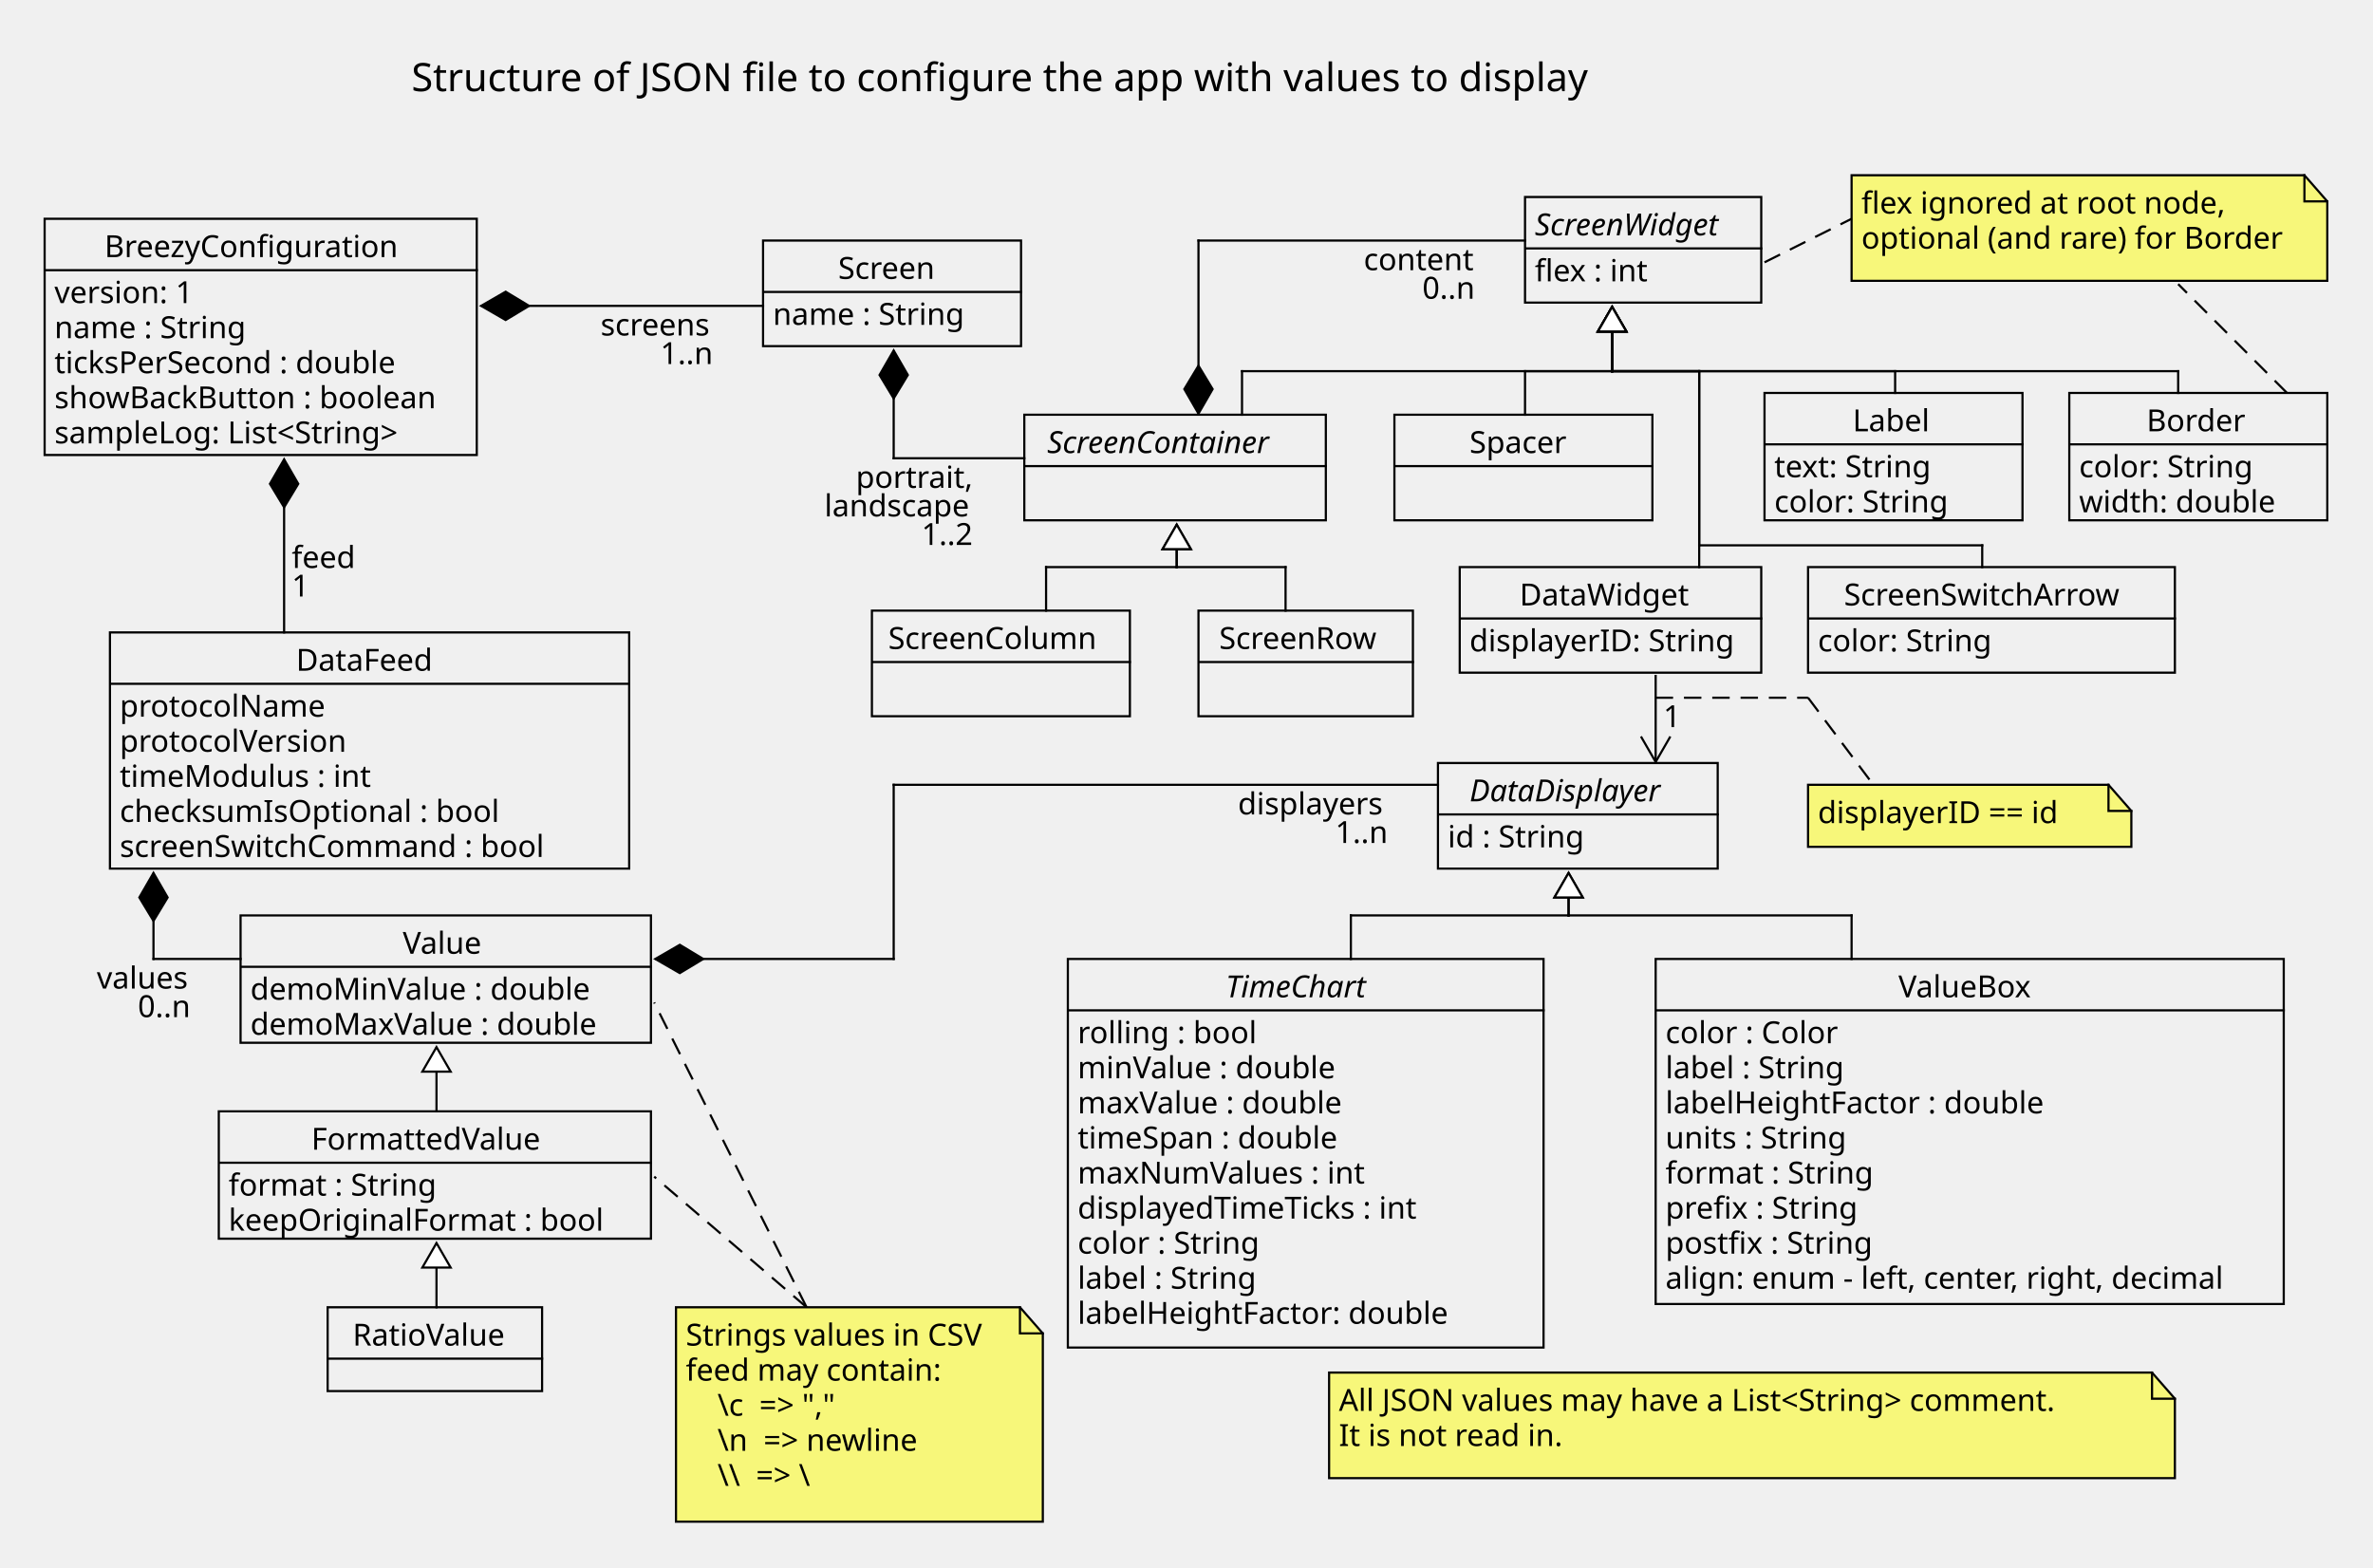
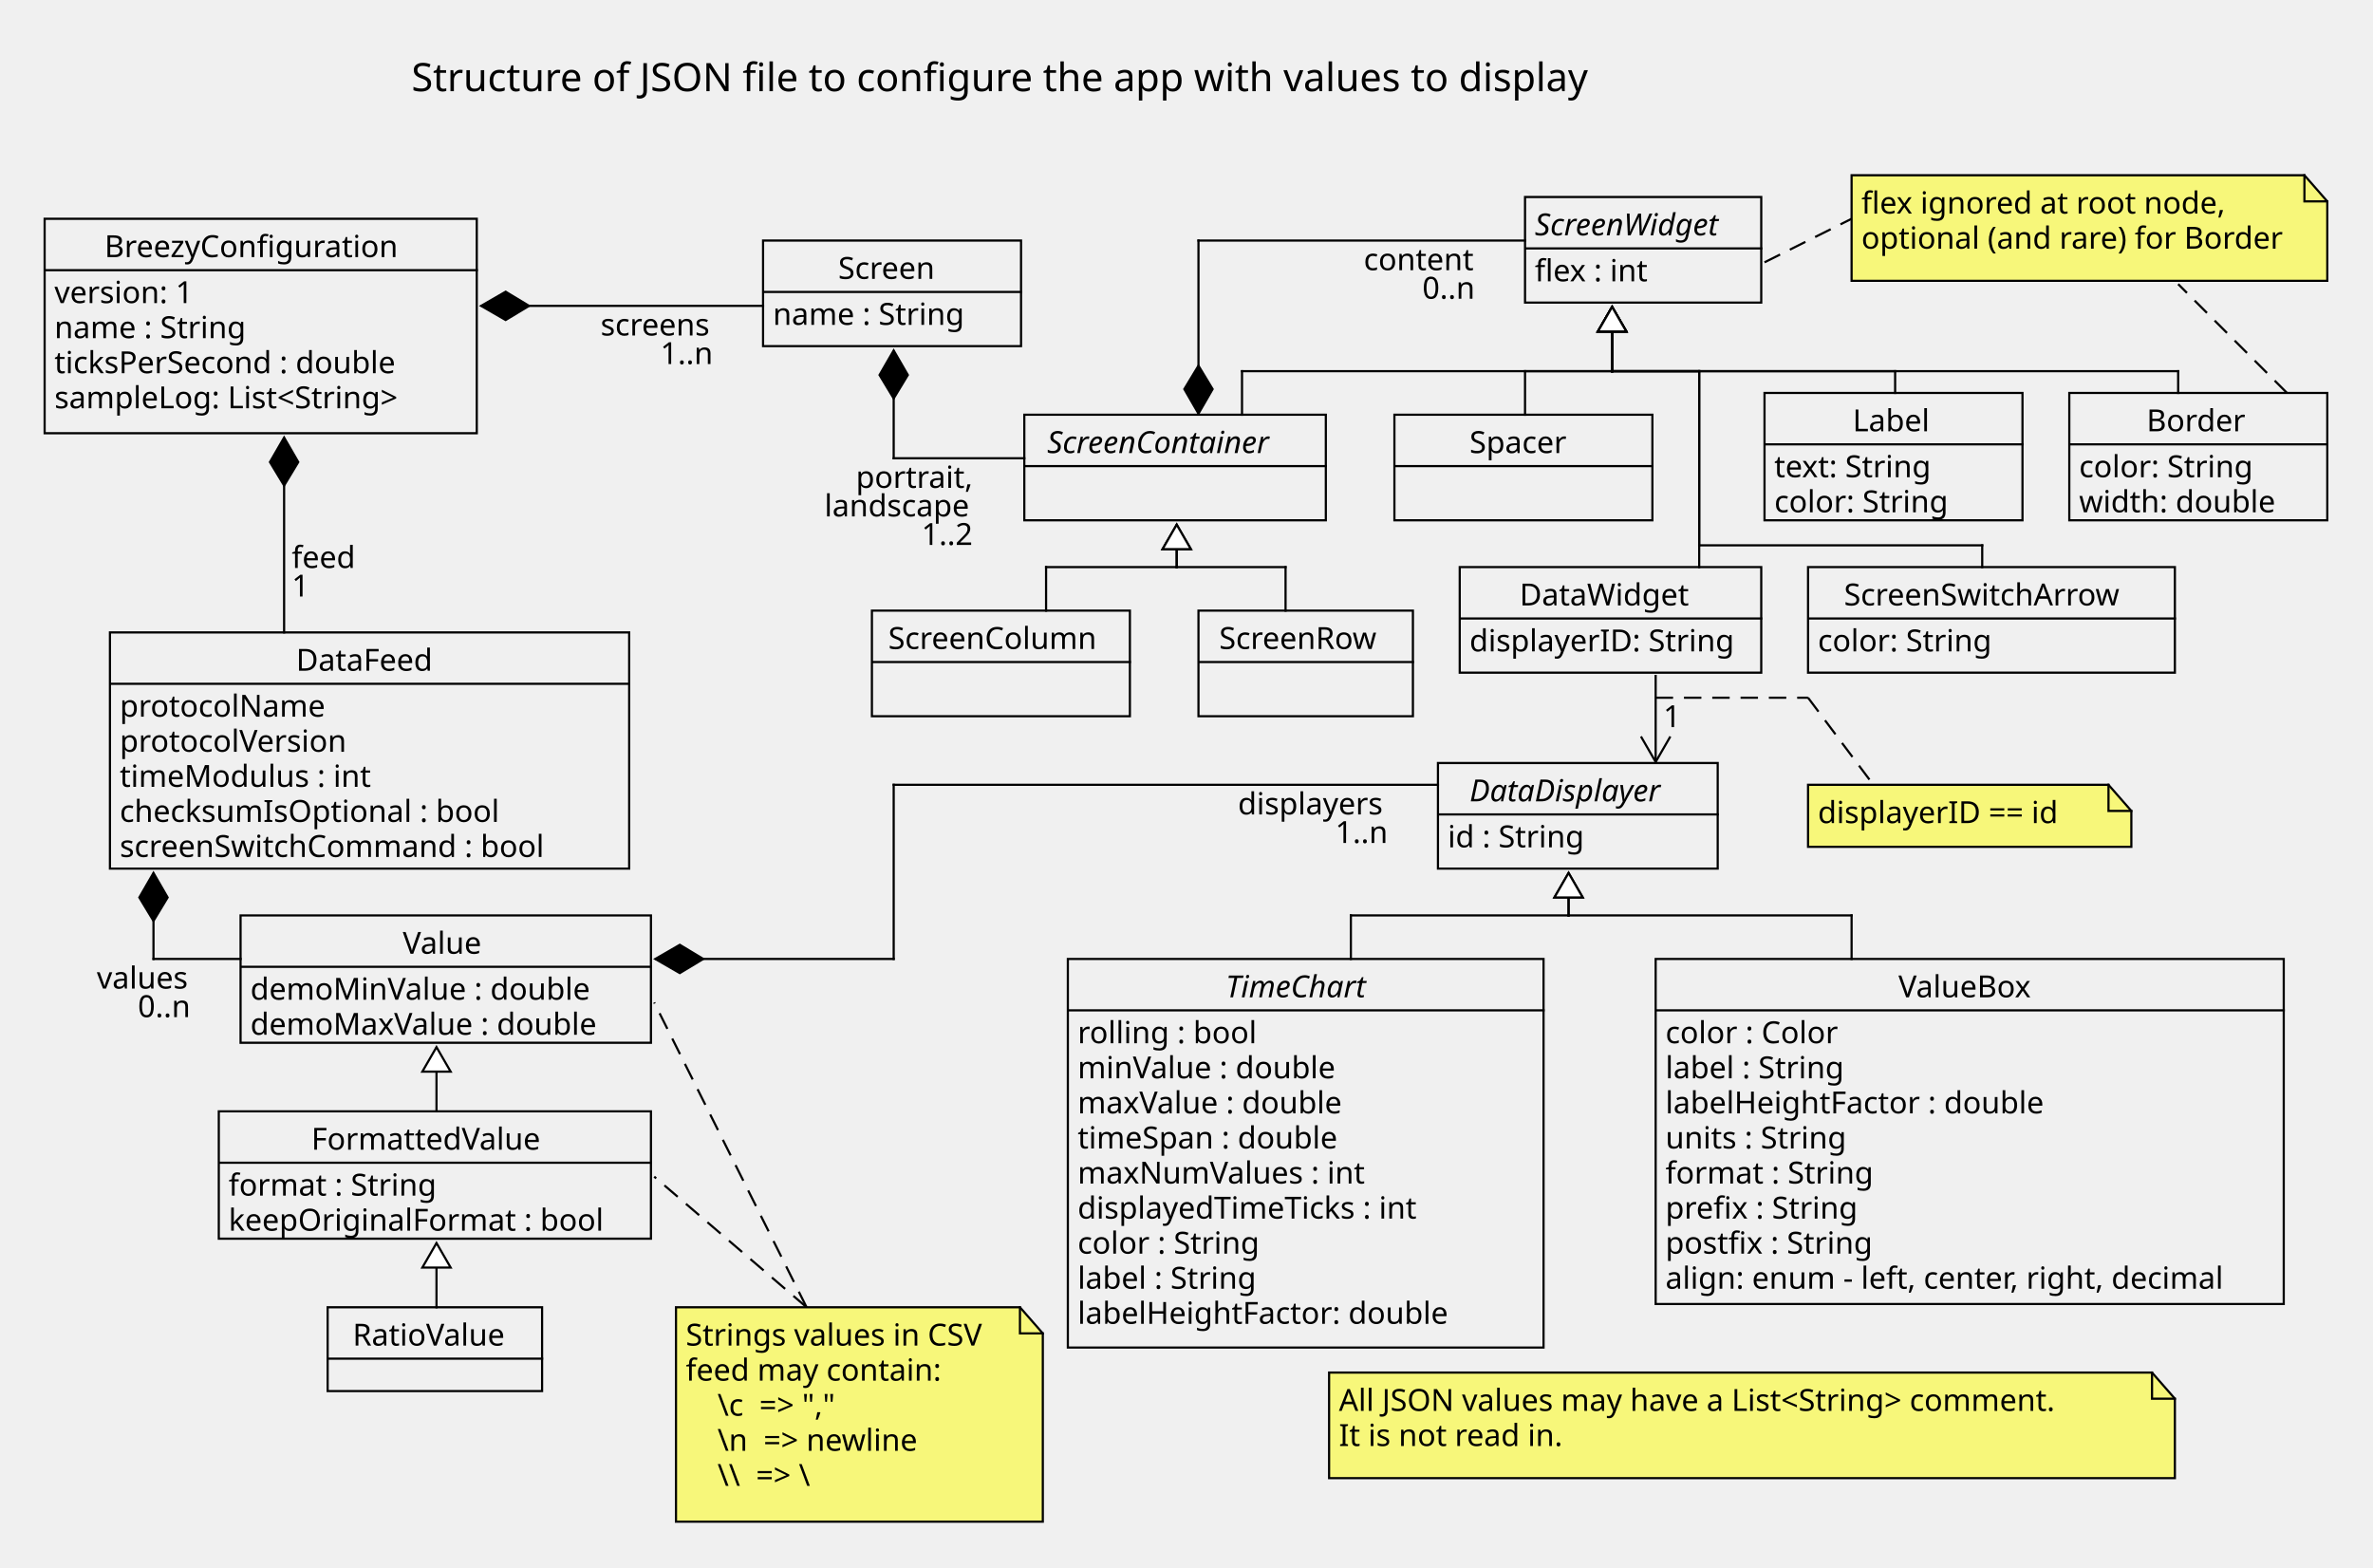
<svg xmlns="http://www.w3.org/2000/svg" fill-opacity="1" color-rendering="auto" color-interpolation="auto" text-rendering="auto" stroke="black" stroke-linecap="square" width="1090" stroke-miterlimit="10" shape-rendering="auto" stroke-opacity="1" fill="black" stroke-dasharray="none" font-weight="normal" stroke-width="1" viewBox="30 0 1090 720" height="720" font-family="'Dialog'" font-style="normal" stroke-linejoin="miter" font-size="12px" stroke-dashoffset="0" image-rendering="auto">
  <defs id="genericDefs" />
  <g>
    <defs id="defs1">
      <clipPath clipPathUnits="userSpaceOnUse" id="clipPath1">
        <path d="M0 0 L2147483647 0 L2147483647 2147483647 L0 2147483647 L0 0 Z" />
      </clipPath>
      <clipPath clipPathUnits="userSpaceOnUse" id="clipPath2">
        <path d="M0 0 L0 100 L170 100 L170 0 Z" />
      </clipPath>
      <clipPath clipPathUnits="userSpaceOnUse" id="clipPath3">
        <path d="M0 0 L0 60 L120 60 L120 0 Z" />
      </clipPath>
      <clipPath clipPathUnits="userSpaceOnUse" id="clipPath4">
        <path d="M0 0 L0 50 L390 50 L390 0 Z" />
      </clipPath>
      <clipPath clipPathUnits="userSpaceOnUse" id="clipPath5">
        <path d="M0 0 L0 60 L190 60 L190 0 Z" />
      </clipPath>
      <clipPath clipPathUnits="userSpaceOnUse" id="clipPath6">
        <path d="M0 0 L0 50 L170 50 L170 0 Z" />
      </clipPath>
      <clipPath clipPathUnits="userSpaceOnUse" id="clipPath7">
        <path d="M0 0 L0 30 L150 30 L150 0 Z" />
      </clipPath>
      <clipPath clipPathUnits="userSpaceOnUse" id="clipPath8">
        <path d="M0 0 L0 40 L100 40 L100 0 Z" />
      </clipPath>
      <clipPath clipPathUnits="userSpaceOnUse" id="clipPath9">
        <path d="M0 0 L0 50 L140 50 L140 0 Z" />
      </clipPath>
      <clipPath clipPathUnits="userSpaceOnUse" id="clipPath10">
        <path d="M0 0 L0 50 L130 50 L130 0 Z" />
      </clipPath>
      <clipPath clipPathUnits="userSpaceOnUse" id="clipPath11">
        <path d="M0 0 L0 50 L220 50 L220 0 Z" />
      </clipPath>
      <clipPath clipPathUnits="userSpaceOnUse" id="clipPath12">
        <path d="M0 0 L0 50 L120 50 L120 0 Z" />
      </clipPath>
      <clipPath clipPathUnits="userSpaceOnUse" id="clipPath13">
        <path d="M0 0 L0 160 L290 160 L290 0 Z" />
      </clipPath>
      <clipPath clipPathUnits="userSpaceOnUse" id="clipPath14">
        <path d="M0 0 L0 180 L220 180 L220 0 Z" />
      </clipPath>
      <clipPath clipPathUnits="userSpaceOnUse" id="clipPath15">
        <path d="M0 0 L0 50 L100 50 L100 0 Z" />
      </clipPath>
      <clipPath clipPathUnits="userSpaceOnUse" id="clipPath16">
        <path d="M0 0 L0 50 L110 50 L110 0 Z" />
      </clipPath>
      <clipPath clipPathUnits="userSpaceOnUse" id="clipPath17">
        <path d="M0 0 L0 60 L200 60 L200 0 Z" />
      </clipPath>
      <clipPath clipPathUnits="userSpaceOnUse" id="clipPath18">
        <path d="M0 0 L0 110 L240 110 L240 0 Z" />
      </clipPath>
      <clipPath clipPathUnits="userSpaceOnUse" id="clipPath19">
        <path d="M0 0 L0 40 L680 40 L680 0 Z" />
      </clipPath>
      <clipPath clipPathUnits="userSpaceOnUse" id="clipPath20">
-         <path d="M0 0 L0 110 L200 110 L200 0 Z" />
+         <path d="M0 0 L0 100 L200 100 L200 0 Z" />
      </clipPath>
      <clipPath clipPathUnits="userSpaceOnUse" id="clipPath21">
        <path d="M0 0 L0 90 L100 90 L100 0 Z" />
      </clipPath>
      <clipPath clipPathUnits="userSpaceOnUse" id="clipPath22">
        <path d="M0 0 L0 170 L100 170 L100 0 Z" />
      </clipPath>
      <clipPath clipPathUnits="userSpaceOnUse" id="clipPath23">
        <path d="M0 0 L0 80 L80 80 L80 0 Z" />
      </clipPath>
      <clipPath clipPathUnits="userSpaceOnUse" id="clipPath24">
        <path d="M0 0 L0 70 L290 70 L290 0 Z" />
      </clipPath>
      <clipPath clipPathUnits="userSpaceOnUse" id="clipPath25">
        <path d="M0 0 L0 60 L30 60 L30 0 Z" />
      </clipPath>
      <clipPath clipPathUnits="userSpaceOnUse" id="clipPath26">
        <path d="M0 0 L0 150 L200 150 L200 0 Z" />
      </clipPath>
      <clipPath clipPathUnits="userSpaceOnUse" id="clipPath27">
        <path d="M0 0 L0 70 L130 70 L130 0 Z" />
      </clipPath>
      <clipPath clipPathUnits="userSpaceOnUse" id="clipPath28">
        <path d="M0 0 L0 150 L70 150 L70 0 Z" />
      </clipPath>
      <clipPath clipPathUnits="userSpaceOnUse" id="clipPath29">
        <path d="M0 0 L0 70 L40 70 L40 0 Z" />
      </clipPath>
      <clipPath clipPathUnits="userSpaceOnUse" id="clipPath30">
        <path d="M0 0 L0 110 L390 110 L390 0 Z" />
      </clipPath>
      <clipPath clipPathUnits="userSpaceOnUse" id="clipPath31">
        <path d="M0 0 L0 70 L160 70 L160 0 Z" />
      </clipPath>
      <clipPath clipPathUnits="userSpaceOnUse" id="clipPath32">
        <path d="M0 0 L0 50 L70 50 L70 0 Z" />
      </clipPath>
      <clipPath clipPathUnits="userSpaceOnUse" id="clipPath33">
        <path d="M0 0 L0 80 L70 80 L70 0 Z" />
      </clipPath>
      <clipPath clipPathUnits="userSpaceOnUse" id="clipPath34">
        <path d="M0 0 L0 110 L120 110 L120 0 Z" />
      </clipPath>
      <clipPath clipPathUnits="userSpaceOnUse" id="clipPath35">
        <path d="M0 0 L0 80 L200 80 L200 0 Z" />
      </clipPath>
      <clipPath clipPathUnits="userSpaceOnUse" id="clipPath36">
        <path d="M0 0 L0 110 L180 110 L180 0 Z" />
      </clipPath>
      <clipPath clipPathUnits="userSpaceOnUse" id="clipPath37">
        <path d="M0 0 L0 70 L80 70 L80 0 Z" />
      </clipPath>
      <clipPath clipPathUnits="userSpaceOnUse" id="clipPath38">
        <path d="M0 0 L0 70 L90 70 L90 0 Z" />
      </clipPath>
      <clipPath clipPathUnits="userSpaceOnUse" id="clipPath39">
        <path d="M0 0 L0 50 L160 50 L160 0 Z" />
      </clipPath>
      <clipPath clipPathUnits="userSpaceOnUse" id="clipPath40">
-         <path d="M0 0 L0 110 L60 110 L60 0 Z" />
+         <path d="M0 0 L0 120 L60 120 L60 0 Z" />
      </clipPath>
      <clipPath clipPathUnits="userSpaceOnUse" id="clipPath41">
        <path d="M0 0 L0 90 L90 90 L90 0 Z" />
      </clipPath>
    </defs>
    <g fill="rgb(255,255,0)" fill-opacity="0.49" transform="translate(340,600)" stroke-opacity="0.49" stroke="rgb(255,255,0)">
      <path d="M0.5 0.5 L158.5 0.5 L169 12.5 L169 99 L0.5 99 Z" stroke="none" clip-path="url(#clipPath2)" />
    </g>
    <g transform="translate(340,600)">
      <path fill="none" d="M0.5 0.5 L158.5 0.5 L169 12.5 L169 99 L0.5 99 Z" clip-path="url(#clipPath2)" />
      <path fill="none" d="M158.5 0.5 L158.5 12.5 L169 12.5" clip-path="url(#clipPath2)" />
      <text x="5" font-size="14px" y="18.109" clip-path="url(#clipPath2)" font-family="sans-serif" stroke="none" xml:space="preserve">Strings values in CSV</text>
      <text x="5" font-size="14px" y="34.219" clip-path="url(#clipPath2)" font-family="sans-serif" stroke="none" xml:space="preserve">feed may contain:</text>
      <text x="5" font-size="14px" y="50.328" clip-path="url(#clipPath2)" font-family="sans-serif" stroke="none" xml:space="preserve">    \c  =&gt; ","</text>
      <text x="5" font-size="14px" y="66.438" clip-path="url(#clipPath2)" font-family="sans-serif" stroke="none" xml:space="preserve">    \n  =&gt; newline</text>
      <text x="5" font-size="14px" y="82.547" clip-path="url(#clipPath2)" font-family="sans-serif" stroke="none" xml:space="preserve">    \\  =&gt; \</text>
    </g>
    <g fill="rgb(255,255,255)" fill-opacity="0" transform="translate(980,180)" stroke-opacity="0" stroke="rgb(255,255,255)">
      <rect x="0.5" width="118.5" height="58.5" y="0.5" clip-path="url(#clipPath3)" stroke="none" />
    </g>
    <g transform="translate(980,180)">
      <rect fill="none" x="0.5" width="118.5" height="58.5" y="0.5" clip-path="url(#clipPath3)" />
      <text x="36" font-size="14px" y="18.109" clip-path="url(#clipPath3)" font-family="sans-serif" stroke="none" xml:space="preserve">Border</text>
      <path fill="none" d="M1 24.109 L119 24.109" clip-path="url(#clipPath3)" />
      <text x="5" font-size="14px" y="39.219" clip-path="url(#clipPath3)" font-family="sans-serif" stroke="none" xml:space="preserve">color: String</text>
      <text x="5" font-size="14px" y="55.328" clip-path="url(#clipPath3)" font-family="sans-serif" stroke="none" xml:space="preserve">width: double</text>
    </g>
    <g fill="rgb(255,255,0)" fill-opacity="0.49" transform="translate(640,630)" stroke-opacity="0.49" stroke="rgb(255,255,0)">
      <path d="M0.5 0.5 L378.5 0.5 L389 12.5 L389 49 L0.5 49 Z" stroke="none" clip-path="url(#clipPath4)" />
    </g>
    <g transform="translate(640,630)">
      <path fill="none" d="M0.5 0.5 L378.5 0.5 L389 12.5 L389 49 L0.5 49 Z" clip-path="url(#clipPath4)" />
      <path fill="none" d="M378.5 0.5 L378.5 12.5 L389 12.5" clip-path="url(#clipPath4)" />
      <text x="5" font-size="14px" y="18.109" clip-path="url(#clipPath4)" font-family="sans-serif" stroke="none" xml:space="preserve">All JSON values may have a List&lt;String&gt; comment.</text>
      <text x="5" font-size="14px" y="34.219" clip-path="url(#clipPath4)" font-family="sans-serif" stroke="none" xml:space="preserve">It is not read in.</text>
    </g>
    <g fill="rgb(255,255,255)" fill-opacity="0" transform="translate(140,420)" stroke-opacity="0" stroke="rgb(255,255,255)">
      <rect x="0.5" width="188.5" height="58.5" y="0.5" clip-path="url(#clipPath5)" stroke="none" />
    </g>
    <g transform="translate(140,420)">
      <rect fill="none" x="0.5" width="188.5" height="58.5" y="0.5" clip-path="url(#clipPath5)" />
      <text x="75" font-size="14px" y="18.109" clip-path="url(#clipPath5)" font-family="sans-serif" stroke="none" xml:space="preserve">Value</text>
      <path fill="none" d="M1 24.109 L189 24.109" clip-path="url(#clipPath5)" />
      <text x="5" font-size="14px" y="39.219" clip-path="url(#clipPath5)" font-family="sans-serif" stroke="none" xml:space="preserve">demoMinValue : double</text>
      <text x="5" font-size="14px" y="55.328" clip-path="url(#clipPath5)" font-family="sans-serif" stroke="none" xml:space="preserve">demoMaxValue : double</text>
    </g>
    <g fill="rgb(255,255,255)" fill-opacity="0" transform="translate(860,260)" stroke-opacity="0" stroke="rgb(255,255,255)">
      <rect x="0.5" width="168.5" height="48.5" y="0.5" clip-path="url(#clipPath6)" stroke="none" />
    </g>
    <g transform="translate(860,260)">
      <rect fill="none" x="0.5" width="168.5" height="48.5" y="0.5" clip-path="url(#clipPath6)" />
      <text x="17" font-size="14px" y="18.109" clip-path="url(#clipPath6)" font-family="sans-serif" stroke="none" xml:space="preserve">ScreenSwitchArrow</text>
      <path fill="none" d="M1 24.109 L169 24.109" clip-path="url(#clipPath6)" />
      <text x="5" font-size="14px" y="39.219" clip-path="url(#clipPath6)" font-family="sans-serif" stroke="none" xml:space="preserve">color: String</text>
    </g>
    <g fill="rgb(255,255,0)" fill-opacity="0.49" transform="translate(860,360)" stroke-opacity="0.49" stroke="rgb(255,255,0)">
      <path d="M0.5 0.5 L138.5 0.5 L149 12.5 L149 29 L0.5 29 Z" stroke="none" clip-path="url(#clipPath7)" />
    </g>
    <g transform="translate(860,360)">
      <path fill="none" d="M0.5 0.5 L138.5 0.5 L149 12.5 L149 29 L0.5 29 Z" clip-path="url(#clipPath7)" />
      <path fill="none" d="M138.5 0.5 L138.5 12.5 L149 12.5" clip-path="url(#clipPath7)" />
      <text x="5" font-size="14px" y="18.109" clip-path="url(#clipPath7)" font-family="sans-serif" stroke="none" xml:space="preserve">displayerID == id</text>
    </g>
    <g fill="rgb(255,255,255)" fill-opacity="0" transform="translate(180,600)" stroke-opacity="0" stroke="rgb(255,255,255)">
      <rect x="0.5" width="98.5" height="38.5" y="0.5" clip-path="url(#clipPath8)" stroke="none" />
    </g>
    <g transform="translate(180,600)">
      <rect fill="none" x="0.5" width="98.5" height="38.5" y="0.5" clip-path="url(#clipPath8)" />
      <text x="12" font-size="14px" y="18.109" clip-path="url(#clipPath8)" font-family="sans-serif" stroke="none" xml:space="preserve">RatioValue</text>
      <path fill="none" d="M1 24.109 L99 24.109" clip-path="url(#clipPath8)" />
    </g>
    <g fill="rgb(255,255,255)" fill-opacity="0" transform="translate(700,260)" stroke-opacity="0" stroke="rgb(255,255,255)">
      <rect x="0.5" width="138.5" height="48.5" y="0.5" clip-path="url(#clipPath9)" stroke="none" />
    </g>
    <g transform="translate(700,260)">
      <rect fill="none" x="0.5" width="138.5" height="48.5" y="0.5" clip-path="url(#clipPath9)" />
      <text x="28" font-size="14px" y="18.109" clip-path="url(#clipPath9)" font-family="sans-serif" stroke="none" xml:space="preserve">DataWidget</text>
      <path fill="none" d="M1 24.109 L139 24.109" clip-path="url(#clipPath9)" />
      <text x="5" font-size="14px" y="39.219" clip-path="url(#clipPath9)" font-family="sans-serif" stroke="none" xml:space="preserve">displayerID: String</text>
    </g>
    <g fill="rgb(255,255,255)" fill-opacity="0" transform="translate(690,350)" stroke-opacity="0" stroke="rgb(255,255,255)">
      <rect x="0.5" width="128.5" height="48.5" y="0.5" clip-path="url(#clipPath10)" stroke="none" />
    </g>
    <g transform="translate(690,350)">
      <rect fill="none" x="0.5" width="128.5" height="48.5" y="0.5" clip-path="url(#clipPath10)" />
      <text x="15" font-size="14px" y="18.109" clip-path="url(#clipPath10)" font-family="sans-serif" font-style="italic" stroke="none" xml:space="preserve">DataDisplayer</text>
      <path fill="none" d="M1 24.109 L129 24.109" clip-path="url(#clipPath10)" />
      <text x="5" font-size="14px" y="39.219" clip-path="url(#clipPath10)" font-family="sans-serif" stroke="none" xml:space="preserve">id : String</text>
    </g>
    <g fill="rgb(255,255,0)" fill-opacity="0.49" transform="translate(880,80)" stroke-opacity="0.49" stroke="rgb(255,255,0)">
      <path d="M0.5 0.5 L208.5 0.5 L219 12.5 L219 49 L0.5 49 Z" stroke="none" clip-path="url(#clipPath11)" />
    </g>
    <g transform="translate(880,80)">
      <path fill="none" d="M0.5 0.5 L208.5 0.5 L219 12.5 L219 49 L0.5 49 Z" clip-path="url(#clipPath11)" />
      <path fill="none" d="M208.5 0.5 L208.5 12.5 L219 12.5" clip-path="url(#clipPath11)" />
      <text x="5" font-size="14px" y="18.109" clip-path="url(#clipPath11)" font-family="sans-serif" stroke="none" xml:space="preserve">flex ignored at root node,</text>
      <text x="5" font-size="14px" y="34.219" clip-path="url(#clipPath11)" font-family="sans-serif" stroke="none" xml:space="preserve">optional (and rare) for Border</text>
    </g>
    <g fill="rgb(255,255,255)" fill-opacity="0" transform="translate(670,190)" stroke-opacity="0" stroke="rgb(255,255,255)">
      <rect x="0.5" width="118.5" height="48.5" y="0.5" clip-path="url(#clipPath12)" stroke="none" />
    </g>
    <g transform="translate(670,190)">
      <rect fill="none" x="0.5" width="118.5" height="48.5" y="0.5" clip-path="url(#clipPath12)" />
      <text x="35" font-size="14px" y="18.109" clip-path="url(#clipPath12)" font-family="sans-serif" stroke="none" xml:space="preserve">Spacer</text>
      <path fill="none" d="M1 24.109 L119 24.109" clip-path="url(#clipPath12)" />
    </g>
    <g fill="rgb(255,255,255)" fill-opacity="0" transform="translate(840,180)" stroke-opacity="0" stroke="rgb(255,255,255)">
      <rect x="0.5" width="118.5" height="58.5" y="0.5" clip-path="url(#clipPath3)" stroke="none" />
    </g>
    <g transform="translate(840,180)">
      <rect fill="none" x="0.5" width="118.5" height="58.5" y="0.5" clip-path="url(#clipPath3)" />
      <text x="41" font-size="14px" y="18.109" clip-path="url(#clipPath3)" font-family="sans-serif" stroke="none" xml:space="preserve">Label</text>
      <path fill="none" d="M1 24.109 L119 24.109" clip-path="url(#clipPath3)" />
      <text x="5" font-size="14px" y="39.219" clip-path="url(#clipPath3)" font-family="sans-serif" stroke="none" xml:space="preserve">text: String</text>
      <text x="5" font-size="14px" y="55.328" clip-path="url(#clipPath3)" font-family="sans-serif" stroke="none" xml:space="preserve">color: String</text>
    </g>
    <g fill="rgb(255,255,255)" fill-opacity="0" transform="translate(790,440)" stroke-opacity="0" stroke="rgb(255,255,255)">
      <rect x="0.5" width="288.5" height="158.5" y="0.5" clip-path="url(#clipPath13)" stroke="none" />
    </g>
    <g transform="translate(790,440)">
      <rect fill="none" x="0.5" width="288.5" height="158.5" y="0.5" clip-path="url(#clipPath13)" />
      <text x="112" font-size="14px" y="18.109" clip-path="url(#clipPath13)" font-family="sans-serif" stroke="none" xml:space="preserve">ValueBox</text>
      <path fill="none" d="M1 24.109 L289 24.109" clip-path="url(#clipPath13)" />
      <text x="5" font-size="14px" y="39.219" clip-path="url(#clipPath13)" font-family="sans-serif" stroke="none" xml:space="preserve">color : Color</text>
      <text x="5" font-size="14px" y="55.328" clip-path="url(#clipPath13)" font-family="sans-serif" stroke="none" xml:space="preserve">label : String</text>
      <text x="5" font-size="14px" y="71.438" clip-path="url(#clipPath13)" font-family="sans-serif" stroke="none" xml:space="preserve">labelHeightFactor : double</text>
      <text x="5" font-size="14px" y="87.547" clip-path="url(#clipPath13)" font-family="sans-serif" stroke="none" xml:space="preserve">units : String</text>
      <text x="5" font-size="14px" y="103.656" clip-path="url(#clipPath13)" font-family="sans-serif" stroke="none" xml:space="preserve">format : String</text>
      <text x="5" font-size="14px" y="119.766" clip-path="url(#clipPath13)" font-family="sans-serif" stroke="none" xml:space="preserve">prefix : String</text>
      <text x="5" font-size="14px" y="135.875" clip-path="url(#clipPath13)" font-family="sans-serif" stroke="none" xml:space="preserve">postfix : String</text>
      <text x="5" font-size="14px" y="151.984" clip-path="url(#clipPath13)" font-family="sans-serif" stroke="none" xml:space="preserve">align: enum - left, center, right, decimal</text>
    </g>
    <g fill="rgb(255,255,255)" fill-opacity="0" transform="translate(520,440)" stroke-opacity="0" stroke="rgb(255,255,255)">
      <rect x="0.5" width="218.5" height="178.5" y="0.5" clip-path="url(#clipPath14)" stroke="none" />
    </g>
    <g transform="translate(520,440)">
      <rect fill="none" x="0.5" width="218.5" height="178.5" y="0.5" clip-path="url(#clipPath14)" />
      <text x="73" font-size="14px" y="18.109" clip-path="url(#clipPath14)" font-family="sans-serif" font-style="italic" stroke="none" xml:space="preserve">TimeChart</text>
      <path fill="none" d="M1 24.109 L219 24.109" clip-path="url(#clipPath14)" />
      <text x="5" font-size="14px" y="39.219" clip-path="url(#clipPath14)" font-family="sans-serif" stroke="none" xml:space="preserve">rolling : bool</text>
      <text x="5" font-size="14px" y="55.328" clip-path="url(#clipPath14)" font-family="sans-serif" stroke="none" xml:space="preserve">minValue : double</text>
      <text x="5" font-size="14px" y="71.438" clip-path="url(#clipPath14)" font-family="sans-serif" stroke="none" xml:space="preserve">maxValue : double</text>
      <text x="5" font-size="14px" y="87.547" clip-path="url(#clipPath14)" font-family="sans-serif" stroke="none" xml:space="preserve">timeSpan : double</text>
      <text x="5" font-size="14px" y="103.656" clip-path="url(#clipPath14)" font-family="sans-serif" stroke="none" xml:space="preserve">maxNumValues : int</text>
      <text x="5" font-size="14px" y="119.766" clip-path="url(#clipPath14)" font-family="sans-serif" stroke="none" xml:space="preserve">displayedTimeTicks : int</text>
      <text x="5" font-size="14px" y="135.875" clip-path="url(#clipPath14)" font-family="sans-serif" stroke="none" xml:space="preserve">color : String</text>
      <text x="5" font-size="14px" y="151.984" clip-path="url(#clipPath14)" font-family="sans-serif" stroke="none" xml:space="preserve">label : String</text>
      <text x="5" font-size="14px" y="168.094" clip-path="url(#clipPath14)" font-family="sans-serif" stroke="none" xml:space="preserve">labelHeightFactor: double</text>
    </g>
    <g fill="rgb(255,255,255)" fill-opacity="0" transform="translate(500,190)" stroke-opacity="0" stroke="rgb(255,255,255)">
      <rect x="0.5" width="138.5" height="48.5" y="0.5" clip-path="url(#clipPath9)" stroke="none" />
    </g>
    <g transform="translate(500,190)">
      <rect fill="none" x="0.5" width="138.5" height="48.5" y="0.5" clip-path="url(#clipPath9)" />
      <text x="11" font-size="14px" y="18.109" clip-path="url(#clipPath9)" font-family="sans-serif" font-style="italic" stroke="none" xml:space="preserve">ScreenContainer</text>
      <path fill="none" d="M1 24.109 L139 24.109" clip-path="url(#clipPath9)" />
    </g>
    <g fill="rgb(255,255,255)" fill-opacity="0" transform="translate(430,280)" stroke-opacity="0" stroke="rgb(255,255,255)">
      <rect x="0.5" width="118.5" height="48.5" y="0.5" clip-path="url(#clipPath12)" stroke="none" />
    </g>
    <g transform="translate(430,280)">
      <rect fill="none" x="0.5" width="118.5" height="48.5" y="0.5" clip-path="url(#clipPath12)" />
      <text x="8" font-size="14px" y="18.109" clip-path="url(#clipPath12)" font-family="sans-serif" stroke="none" xml:space="preserve">ScreenColumn</text>
      <path fill="none" d="M1 24.109 L119 24.109" clip-path="url(#clipPath12)" />
    </g>
    <g fill="rgb(255,255,255)" fill-opacity="0" transform="translate(580,280)" stroke-opacity="0" stroke="rgb(255,255,255)">
      <rect x="0.5" width="98.5" height="48.5" y="0.5" clip-path="url(#clipPath15)" stroke="none" />
    </g>
    <g transform="translate(580,280)">
      <rect fill="none" x="0.5" width="98.5" height="48.5" y="0.5" clip-path="url(#clipPath15)" />
      <text x="10" font-size="14px" y="18.109" clip-path="url(#clipPath15)" font-family="sans-serif" stroke="none" xml:space="preserve">ScreenRow</text>
      <path fill="none" d="M1 24.109 L99 24.109" clip-path="url(#clipPath15)" />
    </g>
    <g fill="rgb(255,255,255)" fill-opacity="0" transform="translate(730,90)" stroke-opacity="0" stroke="rgb(255,255,255)">
      <rect x="0.5" width="108.5" height="48.5" y="0.5" clip-path="url(#clipPath16)" stroke="none" />
    </g>
    <g transform="translate(730,90)">
      <rect fill="none" x="0.5" width="108.5" height="48.5" y="0.5" clip-path="url(#clipPath16)" />
      <text x="5" font-size="14px" y="18.109" clip-path="url(#clipPath16)" font-family="sans-serif" font-style="italic" stroke="none" xml:space="preserve">ScreenWidget</text>
      <path fill="none" d="M1 24.109 L109 24.109" clip-path="url(#clipPath16)" />
      <text x="5" font-size="14px" y="39.219" clip-path="url(#clipPath16)" font-family="sans-serif" stroke="none" xml:space="preserve">flex : int</text>
    </g>
    <g fill="rgb(255,255,255)" fill-opacity="0" transform="translate(130,510)" stroke-opacity="0" stroke="rgb(255,255,255)">
      <rect x="0.5" width="198.5" height="58.5" y="0.5" clip-path="url(#clipPath17)" stroke="none" />
    </g>
    <g transform="translate(130,510)">
      <rect fill="none" x="0.5" width="198.5" height="58.5" y="0.5" clip-path="url(#clipPath17)" />
      <text x="43" font-size="14px" y="18.109" clip-path="url(#clipPath17)" font-family="sans-serif" stroke="none" xml:space="preserve">FormattedValue</text>
      <path fill="none" d="M1 24.109 L199 24.109" clip-path="url(#clipPath17)" />
      <text x="5" font-size="14px" y="39.219" clip-path="url(#clipPath17)" font-family="sans-serif" stroke="none" xml:space="preserve">format : String</text>
      <text x="5" font-size="14px" y="55.328" clip-path="url(#clipPath17)" font-family="sans-serif" stroke="none" xml:space="preserve">keepOriginalFormat : bool</text>
    </g>
    <g fill="rgb(255,255,255)" fill-opacity="0" transform="translate(80,290)" stroke-opacity="0" stroke="rgb(255,255,255)">
      <rect x="0.5" width="238.5" height="108.5" y="0.5" clip-path="url(#clipPath18)" stroke="none" />
    </g>
    <g transform="translate(80,290)">
      <rect fill="none" x="0.5" width="238.5" height="108.5" y="0.5" clip-path="url(#clipPath18)" />
      <text x="86" font-size="14px" y="18.109" clip-path="url(#clipPath18)" font-family="sans-serif" stroke="none" xml:space="preserve">DataFeed</text>
      <path fill="none" d="M1 24.109 L239 24.109" clip-path="url(#clipPath18)" />
      <text x="5" font-size="14px" y="39.219" clip-path="url(#clipPath18)" font-family="sans-serif" stroke="none" xml:space="preserve">protocolName</text>
      <text x="5" font-size="14px" y="55.328" clip-path="url(#clipPath18)" font-family="sans-serif" stroke="none" xml:space="preserve">protocolVersion</text>
      <text x="5" font-size="14px" y="71.438" clip-path="url(#clipPath18)" font-family="sans-serif" stroke="none" xml:space="preserve">timeModulus : int</text>
      <text x="5" font-size="14px" y="87.547" clip-path="url(#clipPath18)" font-family="sans-serif" stroke="none" xml:space="preserve">checksumIsOptional : bool</text>
      <text x="5" font-size="14px" y="103.656" clip-path="url(#clipPath18)" font-family="sans-serif" stroke="none" xml:space="preserve">screenSwitchCommand : bool</text>
    </g>
    <g fill="rgb(255,255,255)" fill-opacity="0" transform="translate(380,110)" stroke-opacity="0" stroke="rgb(255,255,255)">
      <rect x="0.5" width="118.5" height="48.5" y="0.5" clip-path="url(#clipPath12)" stroke="none" />
    </g>
    <g transform="translate(380,110)">
      <rect fill="none" x="0.5" width="118.5" height="48.5" y="0.5" clip-path="url(#clipPath12)" />
      <text x="35" font-size="14px" y="18.109" clip-path="url(#clipPath12)" font-family="sans-serif" stroke="none" xml:space="preserve">Screen</text>
      <path fill="none" d="M1 24.109 L119 24.109" clip-path="url(#clipPath12)" />
      <text x="5" font-size="14px" y="39.219" clip-path="url(#clipPath12)" font-family="sans-serif" stroke="none" xml:space="preserve">name : String</text>
    </g>
    <g fill="rgb(255,255,255)" fill-opacity="0" transform="translate(170,20)" stroke-opacity="0" stroke="rgb(255,255,255)">
      <rect x="0.5" width="678.5" height="38.5" y="0.5" clip-path="url(#clipPath19)" stroke="none" />
    </g>
    <g font-family="sans-serif" font-size="18px" transform="translate(170,20)">
      <text x="49" xml:space="preserve" y="21.875" clip-path="url(#clipPath19)" stroke="none">Structure of JSON file to configure the app with values to display</text>
    </g>
    <g fill="rgb(255,255,255)" fill-opacity="0" transform="translate(50,100)" stroke-opacity="0" stroke="rgb(255,255,255)">
-       <rect x="0.5" width="198.5" height="108.5" y="0.5" clip-path="url(#clipPath20)" stroke="none" />
+       <rect x="0.5" width="198.5" height="98.5" y="0.5" clip-path="url(#clipPath20)" stroke="none" />
    </g>
    <g transform="translate(50,100)">
-       <rect fill="none" x="0.5" width="198.5" height="108.5" y="0.5" clip-path="url(#clipPath20)" />
+       <rect fill="none" x="0.5" width="198.5" height="98.5" y="0.5" clip-path="url(#clipPath20)" />
      <text x="28" font-size="14px" y="18.109" clip-path="url(#clipPath20)" font-family="sans-serif" stroke="none" xml:space="preserve">BreezyConfiguration</text>
      <path fill="none" d="M1 24.109 L199 24.109" clip-path="url(#clipPath20)" />
      <text x="5" font-size="14px" y="39.219" clip-path="url(#clipPath20)" font-family="sans-serif" stroke="none" xml:space="preserve">version: 1</text>
      <text x="5" font-size="14px" y="55.328" clip-path="url(#clipPath20)" font-family="sans-serif" stroke="none" xml:space="preserve">name : String</text>
      <text x="5" font-size="14px" y="71.438" clip-path="url(#clipPath20)" font-family="sans-serif" stroke="none" xml:space="preserve">ticksPerSecond : double</text>
-       <text x="5" font-size="14px" y="87.547" clip-path="url(#clipPath20)" font-family="sans-serif" stroke="none" xml:space="preserve">showBackButton : boolean</text>
-       <text x="5" font-size="14px" y="103.656" clip-path="url(#clipPath20)" font-family="sans-serif" stroke="none" xml:space="preserve">sampleLog: List&lt;String&gt;</text>
+       <text x="5" font-size="14px" y="87.547" clip-path="url(#clipPath20)" font-family="sans-serif" stroke="none" xml:space="preserve">sampleLog: List&lt;String&gt;</text>
    </g>
    <g stroke-dasharray="8,5" stroke-miterlimit="5" transform="translate(320,530)" stroke-linecap="butt">
      <path fill="none" d="M80.5 70.5 L10.5 10.5" clip-path="url(#clipPath21)" />
    </g>
    <g stroke-dasharray="8,5" stroke-miterlimit="5" transform="translate(320,450)" stroke-linecap="butt">
      <path fill="none" d="M80.5 150.5 L10.5 10.5" clip-path="url(#clipPath22)" />
    </g>
    <g stroke-dasharray="8,5" stroke-miterlimit="5" transform="translate(1020,120)" stroke-linecap="butt">
      <path fill="none" d="M60.5 60.5 L10.5 10.5" clip-path="url(#clipPath23)" />
    </g>
    <g transform="translate(760,130)">
      <path fill="none" d="M10.5 11.5 L10.5 40.5" clip-path="url(#clipPath24)" />
      <path fill="none" d="M10.5 40.5 L270.5 40.5" clip-path="url(#clipPath24)" />
      <path fill="none" d="M270.5 40.5 L270.5 50.5" clip-path="url(#clipPath24)" />
      <path fill="white" d="M4 22.258 L10.5 11 L17 22.258 Z" clip-path="url(#clipPath24)" stroke="none" />
      <path fill="none" d="M4 22.258 L10.5 11 L17 22.258 Z" clip-path="url(#clipPath24)" />
    </g>
    <g transform="translate(220,470)">
      <path fill="none" d="M10.5 11.5 L10.5 40.5" clip-path="url(#clipPath25)" />
      <path fill="white" d="M4 22.258 L10.5 11 L17 22.258 Z" clip-path="url(#clipPath25)" stroke="none" />
      <path fill="none" d="M4 22.258 L10.5 11 L17 22.258 Z" clip-path="url(#clipPath25)" />
    </g>
    <g transform="translate(760,130)">
      <path fill="none" d="M10.5 11.5 L10.5 40.5" clip-path="url(#clipPath26)" />
      <path fill="none" d="M10.5 40.5 L50.5 40.5" clip-path="url(#clipPath26)" />
      <path fill="none" d="M50.5 40.5 L50.5 120.5" clip-path="url(#clipPath26)" />
      <path fill="none" d="M50.5 120.5 L180.5 120.5" clip-path="url(#clipPath26)" />
      <path fill="none" d="M180.5 120.5 L180.5 130.5" clip-path="url(#clipPath26)" />
      <path fill="white" d="M4 22.258 L10.5 11 L17 22.258 Z" clip-path="url(#clipPath26)" stroke="none" />
      <path fill="none" d="M4 22.258 L10.5 11 L17 22.258 Z" clip-path="url(#clipPath26)" />
    </g>
    <g stroke-dasharray="8,5" stroke-miterlimit="5" transform="translate(780,310)" stroke-linecap="butt">
      <path fill="none" d="M10.5 10.5 L80.5 10.5" clip-path="url(#clipPath27)" />
      <path fill="none" d="M80.5 10.5 L110.5 50.5" clip-path="url(#clipPath27)" />
    </g>
    <g transform="translate(220,560)">
      <path fill="none" d="M10.5 11.5 L10.5 40.5" clip-path="url(#clipPath25)" />
      <path fill="white" d="M4 22.258 L10.5 11 L17 22.258 Z" clip-path="url(#clipPath25)" stroke="none" />
      <path fill="none" d="M4 22.258 L10.5 11 L17 22.258 Z" clip-path="url(#clipPath25)" />
    </g>
    <g transform="translate(760,130)">
      <path fill="none" d="M10.5 11.5 L10.5 40.5" clip-path="url(#clipPath28)" />
      <path fill="none" d="M10.5 40.5 L50.5 40.5" clip-path="url(#clipPath28)" />
      <path fill="none" d="M50.5 40.5 L50.5 130.5" clip-path="url(#clipPath28)" />
      <path fill="white" d="M4 22.258 L10.5 11 L17 22.258 Z" clip-path="url(#clipPath28)" stroke="none" />
      <path fill="none" d="M4 22.258 L10.5 11 L17 22.258 Z" clip-path="url(#clipPath28)" />
    </g>
    <g transform="translate(780,300)">
      <path fill="none" d="M10.5 49.5 L10.5 10.5" clip-path="url(#clipPath29)" />
      <path fill="none" d="M17 38.742 L10.5 50 L4 38.742" clip-path="url(#clipPath29)" />
      <text x="14" font-size="14px" y="34" clip-path="url(#clipPath29)" font-family="sans-serif" stroke="none" xml:space="preserve">1</text>
    </g>
    <g transform="translate(320,350)">
      <path fill="none" d="M11.5 90.5 L120.5 90.5" clip-path="url(#clipPath30)" />
      <path fill="none" d="M120.5 90.5 L120.5 10.5" clip-path="url(#clipPath30)" />
      <path fill="none" d="M120.5 10.5 L370.5 10.5" clip-path="url(#clipPath30)" />
      <path d="M22.258 97 L11 90.5 L22.258 84 L33.017 90.5 Z" clip-path="url(#clipPath30)" stroke="none" />
      <path fill="none" d="M22.258 97 L11 90.5 L22.258 84 L33.017 90.5 Z" clip-path="url(#clipPath30)" />
      <text x="278.626" font-size="14px" y="24.109" clip-path="url(#clipPath30)" font-family="sans-serif" stroke="none" xml:space="preserve">displayers</text>
      <text x="323.319" font-size="14px" y="37.219" clip-path="url(#clipPath30)" font-family="sans-serif" stroke="none" xml:space="preserve">1..n</text>
    </g>
    <g transform="translate(740,390)">
      <path fill="none" d="M10.5 11.5 L10.5 30.5" clip-path="url(#clipPath31)" />
      <path fill="none" d="M10.5 30.5 L140.5 30.5" clip-path="url(#clipPath31)" />
      <path fill="none" d="M140.5 30.5 L140.5 50.5" clip-path="url(#clipPath31)" />
      <path fill="white" d="M4 22.258 L10.5 11 L17 22.258 Z" clip-path="url(#clipPath31)" stroke="none" />
      <path fill="none" d="M4 22.258 L10.5 11 L17 22.258 Z" clip-path="url(#clipPath31)" />
    </g>
    <g transform="translate(640,390)">
      <path fill="none" d="M110.5 11.5 L110.5 30.5" clip-path="url(#clipPath27)" />
      <path fill="none" d="M110.5 30.5 L10.5 30.5" clip-path="url(#clipPath27)" />
      <path fill="none" d="M10.5 30.5 L10.5 50.5" clip-path="url(#clipPath27)" />
      <path fill="white" d="M104 22.258 L110.5 11 L117 22.258 Z" clip-path="url(#clipPath27)" stroke="none" />
      <path fill="none" d="M104 22.258 L110.5 11 L117 22.258 Z" clip-path="url(#clipPath27)" />
    </g>
    <g stroke-dasharray="8,5" stroke-miterlimit="5" transform="translate(830,90)" stroke-linecap="butt">
      <path fill="none" d="M10.5 30.5 L50.5 10.5" clip-path="url(#clipPath32)" />
    </g>
    <g transform="translate(760,130)">
      <path fill="none" d="M10.5 11.5 L10.5 40.5" clip-path="url(#clipPath31)" />
      <path fill="none" d="M10.5 40.5 L140.5 40.5" clip-path="url(#clipPath31)" />
      <path fill="none" d="M140.5 40.5 L140.5 50.5" clip-path="url(#clipPath31)" />
      <path fill="white" d="M4 22.258 L10.5 11 L17 22.258 Z" clip-path="url(#clipPath31)" stroke="none" />
      <path fill="none" d="M4 22.258 L10.5 11 L17 22.258 Z" clip-path="url(#clipPath31)" />
    </g>
    <g transform="translate(720,130)">
      <path fill="none" d="M50.5 11.5 L50.5 40.5" clip-path="url(#clipPath33)" />
      <path fill="none" d="M50.5 40.5 L10.5 40.5" clip-path="url(#clipPath33)" />
      <path fill="none" d="M10.5 40.5 L10.5 60.5" clip-path="url(#clipPath33)" />
      <path fill="white" d="M44 22.258 L50.5 11 L57 22.258 Z" clip-path="url(#clipPath33)" stroke="none" />
      <path fill="none" d="M44 22.258 L50.5 11 L57 22.258 Z" clip-path="url(#clipPath33)" />
    </g>
    <g transform="translate(400,150)">
      <path fill="none" d="M40.5 11.5 L40.5 60.5" clip-path="url(#clipPath34)" />
      <path fill="none" d="M40.5 60.5 L100.5 60.5" clip-path="url(#clipPath34)" />
      <path d="M34 22.258 L40.5 11 L47 22.258 L40.5 33.017 Z" clip-path="url(#clipPath34)" stroke="none" />
      <path fill="none" d="M34 22.258 L40.5 11 L47 22.258 L40.5 33.017 Z" clip-path="url(#clipPath34)" />
      <text x="23.139" font-size="14px" y="74.109" clip-path="url(#clipPath34)" font-family="sans-serif" stroke="none" xml:space="preserve">portrait,</text>
      <text x="8.701" font-size="14px" y="87.219" clip-path="url(#clipPath34)" font-family="sans-serif" stroke="none" xml:space="preserve">landscape</text>
      <text x="53.285" font-size="14px" y="100.328" clip-path="url(#clipPath34)" font-family="sans-serif" stroke="none" xml:space="preserve">1..2</text>
    </g>
    <g transform="translate(590,130)">
      <path fill="none" d="M180.5 11.5 L180.5 40.5" clip-path="url(#clipPath35)" />
      <path fill="none" d="M180.5 40.5 L10.5 40.5" clip-path="url(#clipPath35)" />
      <path fill="none" d="M10.5 40.5 L10.5 60.5" clip-path="url(#clipPath35)" />
      <path fill="white" d="M174 22.258 L180.5 11 L187 22.258 Z" clip-path="url(#clipPath35)" stroke="none" />
      <path fill="none" d="M174 22.258 L180.5 11 L187 22.258 Z" clip-path="url(#clipPath35)" />
    </g>
    <g transform="translate(570,100)">
      <path fill="none" d="M10.5 89.5 L10.5 10.5" clip-path="url(#clipPath36)" />
      <path fill="none" d="M10.5 10.5 L160.5 10.5" clip-path="url(#clipPath36)" />
      <path d="M17 78.742 L10.5 90 L4 78.742 L10.5 67.983 Z" clip-path="url(#clipPath36)" stroke="none" />
      <path fill="none" d="M17 78.742 L10.5 90 L4 78.742 L10.5 67.983 Z" clip-path="url(#clipPath36)" />
      <text x="86.399" font-size="14px" y="24.109" clip-path="url(#clipPath36)" font-family="sans-serif" stroke="none" xml:space="preserve">content</text>
      <text x="113.319" font-size="14px" y="37.219" clip-path="url(#clipPath36)" font-family="sans-serif" stroke="none" xml:space="preserve">0..n</text>
    </g>
    <g transform="translate(560,230)">
      <path fill="none" d="M10.5 11.5 L10.5 30.5" clip-path="url(#clipPath37)" />
      <path fill="none" d="M10.5 30.5 L60.5 30.5" clip-path="url(#clipPath37)" />
      <path fill="none" d="M60.5 30.5 L60.5 50.5" clip-path="url(#clipPath37)" />
      <path fill="white" d="M4 22.258 L10.5 11 L17 22.258 Z" clip-path="url(#clipPath37)" stroke="none" />
      <path fill="none" d="M4 22.258 L10.5 11 L17 22.258 Z" clip-path="url(#clipPath37)" />
    </g>
    <g transform="translate(500,230)">
      <path fill="none" d="M70.5 11.5 L70.5 30.5" clip-path="url(#clipPath38)" />
      <path fill="none" d="M70.5 30.5 L10.5 30.5" clip-path="url(#clipPath38)" />
      <path fill="none" d="M10.5 30.5 L10.5 50.5" clip-path="url(#clipPath38)" />
      <path fill="white" d="M64 22.258 L70.5 11 L77 22.258 Z" clip-path="url(#clipPath38)" stroke="none" />
      <path fill="none" d="M64 22.258 L70.5 11 L77 22.258 Z" clip-path="url(#clipPath38)" />
    </g>
    <g transform="translate(240,130)">
      <path fill="none" d="M11.5 10.5 L140.5 10.5" clip-path="url(#clipPath39)" />
      <path d="M22.258 17 L11 10.5 L22.258 4 L33.017 10.5 Z" clip-path="url(#clipPath39)" stroke="none" />
      <path fill="none" d="M22.258 17 L11 10.5 L22.258 4 L33.017 10.5 Z" clip-path="url(#clipPath39)" />
      <text x="65.859" font-size="14px" y="24.109" clip-path="url(#clipPath39)" font-family="sans-serif" stroke="none" xml:space="preserve">screens</text>
      <text x="93.319" font-size="14px" y="37.219" clip-path="url(#clipPath39)" font-family="sans-serif" stroke="none" xml:space="preserve">1..n</text>
    </g>
-     <g transform="translate(150,200)">
-       <path fill="none" d="M10.5 11.5 L10.5 90.5" clip-path="url(#clipPath40)" />
+     <g transform="translate(150,190)">
+       <path fill="none" d="M10.5 11.5 L10.5 100.5" clip-path="url(#clipPath40)" />
      <path d="M4 22.258 L10.5 11 L17 22.258 L10.5 33.017 Z" clip-path="url(#clipPath40)" stroke="none" />
      <path fill="none" d="M4 22.258 L10.5 11 L17 22.258 L10.5 33.017 Z" clip-path="url(#clipPath40)" />
-       <text x="14" font-size="14px" y="60.891" clip-path="url(#clipPath40)" font-family="sans-serif" stroke="none" xml:space="preserve">feed</text>
-       <text x="14" font-size="14px" y="74" clip-path="url(#clipPath40)" font-family="sans-serif" stroke="none" xml:space="preserve">1</text>
+       <text x="14" font-size="14px" y="70.891" clip-path="url(#clipPath40)" font-family="sans-serif" stroke="none" xml:space="preserve">feed</text>
+       <text x="14" font-size="14px" y="84" clip-path="url(#clipPath40)" font-family="sans-serif" stroke="none" xml:space="preserve">1</text>
    </g>
    <g transform="translate(70,390)">
      <path fill="none" d="M30.5 11.5 L30.5 50.5" clip-path="url(#clipPath41)" />
      <path fill="none" d="M30.5 50.5 L70.5 50.5" clip-path="url(#clipPath41)" />
      <path d="M24 22.258 L30.5 11 L37 22.258 L30.5 33.017 Z" clip-path="url(#clipPath41)" stroke="none" />
      <path fill="none" d="M24 22.258 L30.5 11 L37 22.258 L30.5 33.017 Z" clip-path="url(#clipPath41)" />
      <text x="4.466" font-size="14px" y="64.109" clip-path="url(#clipPath41)" font-family="sans-serif" stroke="none" xml:space="preserve">values</text>
      <text x="23.319" font-size="14px" y="77.219" clip-path="url(#clipPath41)" font-family="sans-serif" stroke="none" xml:space="preserve">0..n</text>
    </g>
  </g>
</svg>
